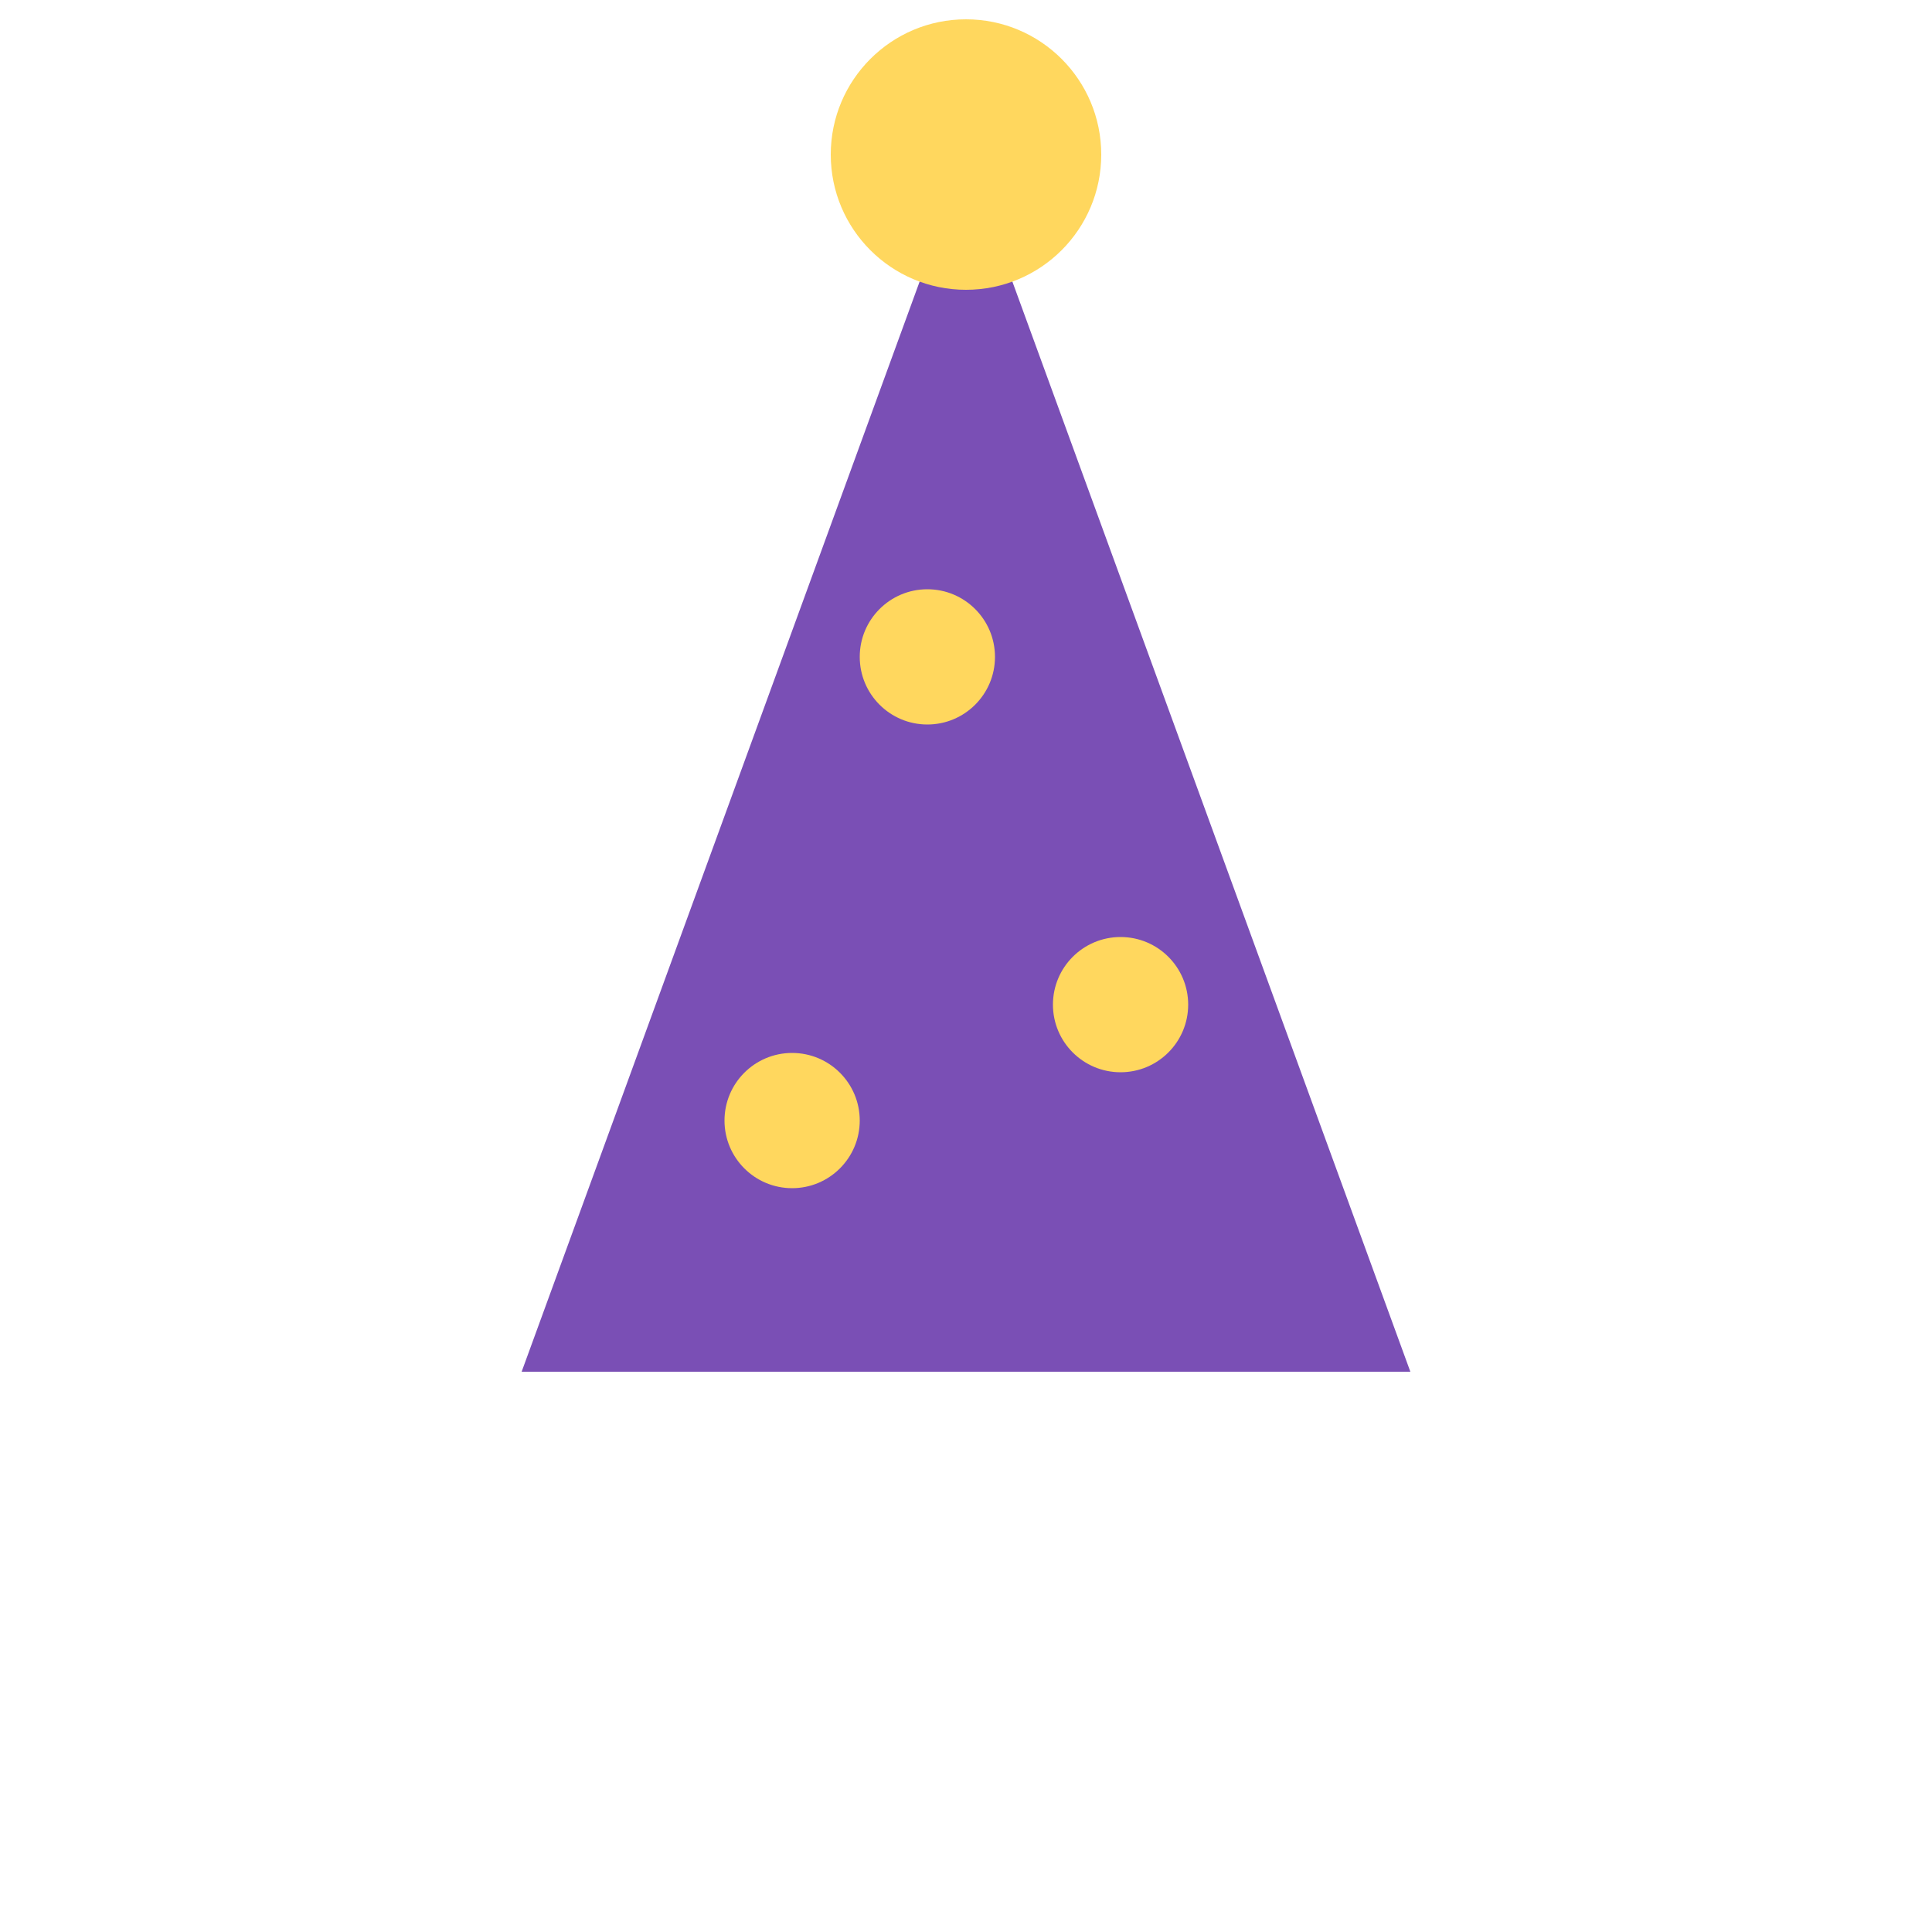
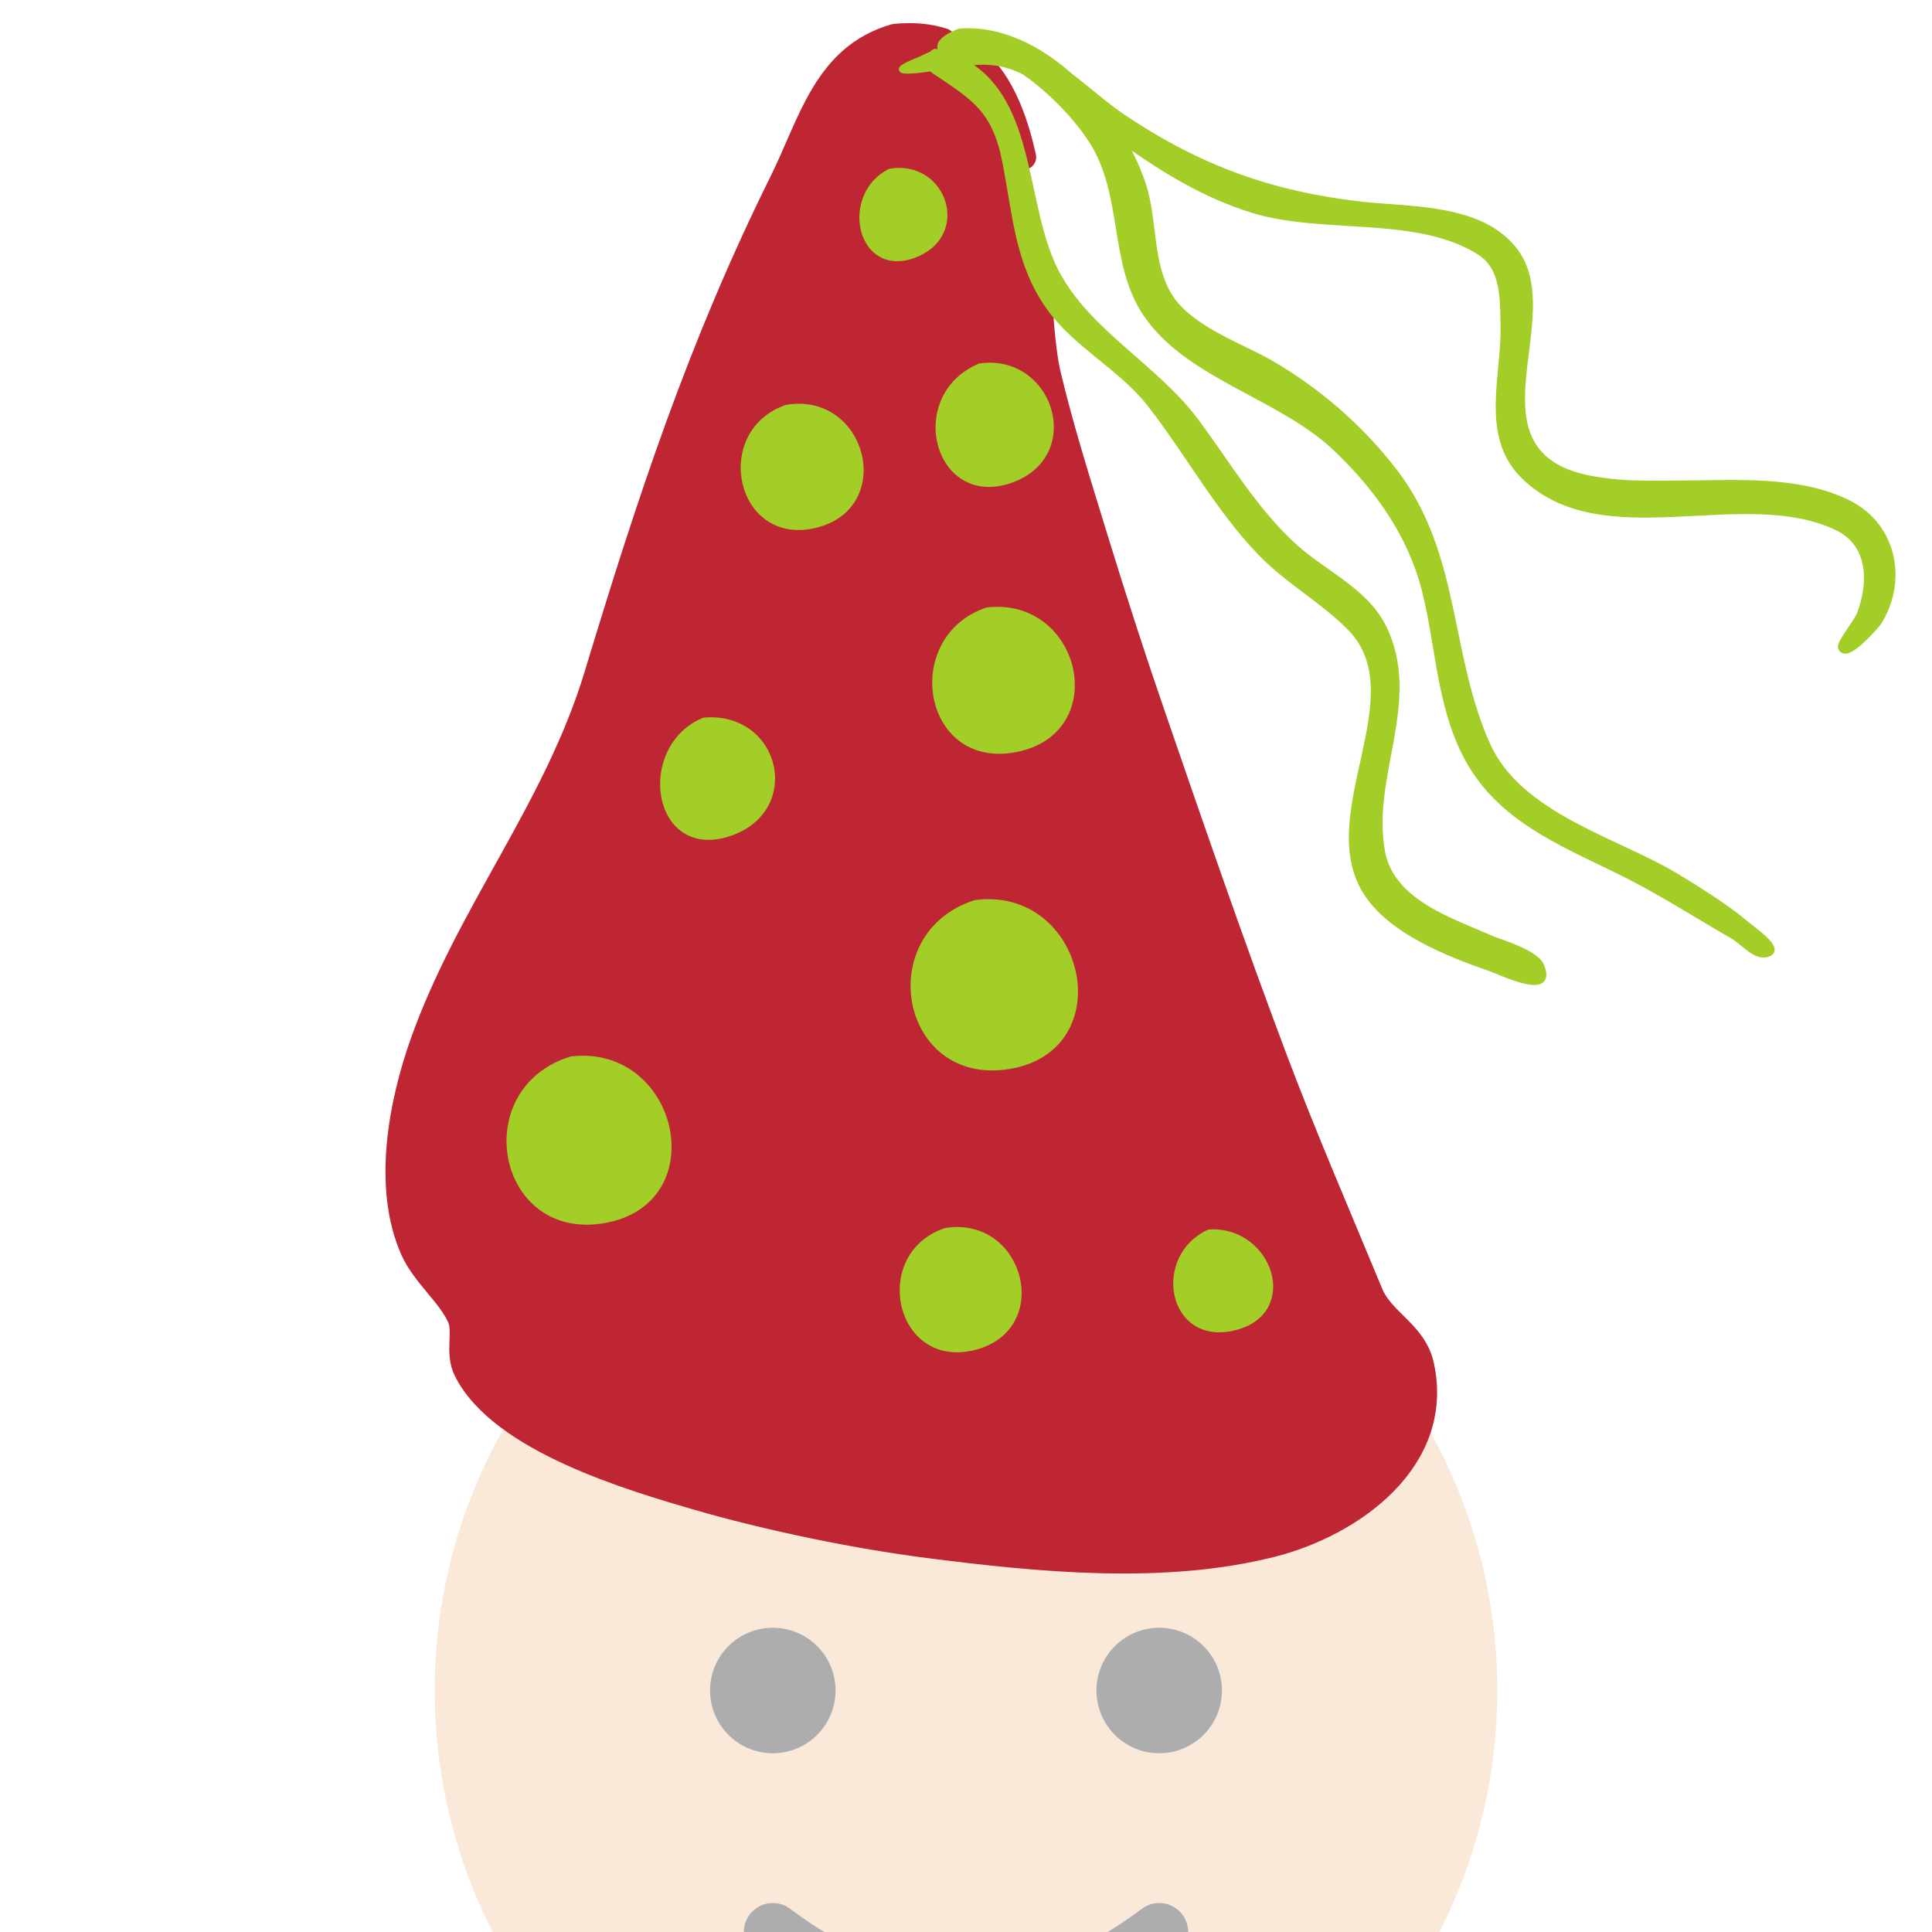
- <svg xmlns="http://www.w3.org/2000/svg" viewBox="0 0 100 100" width="100" height="100">
-   <g id="body-reference" style="display:none;opacity:0.4">
-     <g transform="scale(2.5) translate(-30,9)">
-       <rect x="41" y="62" width="5.5" height="30" fill="#f2c9a0" />
-       <rect x="53.5" y="62" width="5.5" height="30" fill="#f2c9a0" />
-       <ellipse cx="43" cy="93" rx="6" ry="3" fill="#333" />
-       <ellipse cx="57" cy="93" rx="6" ry="3" fill="#333" />
-       <circle cx="36" cy="56.5" r="3.2" fill="#f2c9a0" />
-       <circle cx="64" cy="56.5" r="3.2" fill="#f2c9a0" />
-       <path transform="translate(29,27) scale(.42)" d="M32,22 L13,65 L22,69 L37,44 Z M68,22 L87,65 L78,69 L63,44 Z" fill="#f2c9a0" />
-       <circle cx="50" cy="26" r="11" fill="#f2c9a0" />
-       <circle cx="46" cy="26" r="1.3" fill="#333" />
-       <circle cx="54" cy="26" r="1.3" fill="#333" />
-       <path d="M46,31 Q50,34 54,31" fill="none" stroke="#333" stroke-width="1.2" stroke-linecap="round" />
+ <svg xmlns="http://www.w3.org/2000/svg" width="100" height="100" viewBox="0 0 100 100">
+   <g id="body-reference" data-name="Body reference (show to align)" data-locked="true" opacity="0.4" transform=" matrix(1 0 0 1 0 0)">
+     <g id="layer-a27606e8-eee0-41a8-9c11-11f2f7227547" data-name="Group" data-locked="false" opacity="1" transform=" matrix(2.5 0 0 2.5 -75 22.5)">
+       <path transform="translate(0 0) rotate(0) scale(1 1)" d="M41 62C41 62 46.5 62 46.5 62C46.5 62 46.5 90.563 46.5 90.563C45.515 90.209 44.306 90 43 90C42.299 90 41.626 90.06 41 90.171C41 90.171 41 62 41 62Z" fill="#f2c9a0" stroke="none" stroke-width="0" opacity="1" fill-rule="nonzero" />
+       <path transform="translate(0 0) rotate(0) scale(1 1)" d="M53.5 62C53.5 62 59 62 59 62C59 62 59 90.171 59 90.171C58.374 90.06 57.701 90 57 90C55.694 90 54.485 90.209 53.5 90.563C53.5 90.563 53.5 62 53.5 62Z" fill="#f2c9a0" stroke="none" stroke-width="0" opacity="1" fill-rule="nonzero" />
+       <ellipse transform="translate(0 0) rotate(0) scale(1 1)" rx="6" ry="3" cx="43" cy="93" fill="#333" stroke="none" stroke-width="0" font-family="Times New Roman, serif" font-size="16" />
+       <ellipse transform="translate(0 0) rotate(0) scale(1 1)" rx="6" ry="3" cx="57" cy="93" fill="#333" stroke="none" stroke-width="0" font-family="Times New Roman, serif" font-size="16" />
+       <path transform="translate(0 0) rotate(0) scale(1 1)" d="M44.54 45.48C44.54 45.48 38.828 55.001 38.828 55.001C39.065 55.448 39.2 55.958 39.2 56.5C39.2 58.267 37.767 59.7 36 59.7C34.233 59.7 32.8 58.267 32.8 56.5C32.8 55.157 33.627 54.008 34.799 53.533C34.799 53.533 42.44 36.24 42.44 36.24C42.44 36.24 44.54 45.48 44.54 45.48ZM57.56 36.24C57.56 36.24 65.201 53.533 65.201 53.533C66.373 54.008 67.2 55.157 67.2 56.5C67.2 58.267 65.767 59.7 64 59.7C62.233 59.7 60.8 58.267 60.8 56.5C60.8 55.958 60.935 55.448 61.172 55.001C61.172 55.001 55.46 45.48 55.46 45.48C55.46 45.48 57.56 36.24 57.56 36.24Z" fill="#f2c9a0" stroke="none" stroke-width="0" opacity="1" fill-rule="nonzero" />
+       <path transform="translate(0 0) rotate(0) scale(1 1)" d="M39 26C39 19.925 43.925 15 50 15C56.075 15 61 19.925 61 26C61 32.075 56.075 37 50 37C43.925 37 39 32.075 39 26ZM46 27.3C46.718 27.3 47.3 26.718 47.3 26C47.3 25.282 46.718 24.7 46 24.7C45.282 24.7 44.7 25.282 44.7 26C44.7 26.718 45.282 27.3 46 27.3ZM54 27.3C54.718 27.3 55.3 26.718 55.3 26C55.3 25.282 54.718 24.7 54 24.7C53.282 24.7 52.7 25.282 52.7 26C52.7 26.718 53.282 27.3 54 27.3Z" fill="#f2c9a0" stroke="none" stroke-width="0" opacity="1" fill-rule="nonzero" />
+       <ellipse transform="translate(0 0) rotate(0) scale(1 1)" rx="1.3" ry="1.3" cx="46" cy="26" fill="#333" stroke="none" stroke-width="0" font-family="Times New Roman, serif" font-size="16" />
+       <ellipse transform="translate(0 0) rotate(0) scale(1 1)" rx="1.3" ry="1.3" cx="54" cy="26" fill="#333" stroke="none" stroke-width="0" font-family="Times New Roman, serif" font-size="16" />
+       <path transform="translate(0 0) rotate(0) scale(1 1)" d="M46,31 Q50,34 54,31" fill="none" stroke="#333" stroke-width="1.2" font-family="Times New Roman, serif" font-size="16" stroke-linecap="round" />
    </g>
  </g>
-   <g id="clothing">
-     <path d="M50,8 L73,71 L27,71 Z" fill="#7a4fb5" />
-     <circle cx="50" cy="8" r="7" fill="#ffd75e" />
-     <circle cx="48" cy="34" r="3.5" fill="#ffd75e" />
-     <circle cx="58" cy="52" r="3.5" fill="#ffd75e" />
-     <circle cx="41" cy="58" r="3.5" fill="#ffd75e" />
+   <g id="clothing" data-name="Clothing" data-locked="false" opacity="1" transform=" matrix(1 0 0 1 0 0)">
+     <path transform="translate(0 0) rotate(0) scale(1 1) matrix(1 0 0 1 0 0)" d="M54.272 19.433C54.959 22.301 55.856 25.114 56.721 27.933C57.647 30.948 58.615 33.951 59.643 36.933C61.688 42.869 63.728 48.808 65.939 54.683C67.492 58.81 69.248 62.858 70.933 66.933C71.548 68.422 73.207 68.971 73.58 70.683C74.647 75.568 69.965 78.903 65.816 79.951C60.188 81.373 53.714 80.721 48.066 79.999C44.306 79.519 39.724 78.571 36.066 77.506C32.689 76.522 25.932 74.543 24.128 70.933C23.658 69.994 24.132 68.952 23.793 68.183C23.28 67.019 21.941 65.975 21.367 64.683C19.931 61.45 20.757 57.104 21.891 53.933C24.297 47.205 28.788 41.877 30.89 34.933C33.629 25.885 36.267 17.892 40.459 9.433C41.989 6.345 42.726 2.925 46.316 1.885C47.275 1.789 48.104 1.874 48.823 2.109C48.668 2.262 48.597 2.438 48.746 2.619C48.669 2.643 48.588 2.67 48.504 2.699C48.467 2.691 48.429 2.682 48.392 2.674C48.333 2.709 48.284 2.751 48.242 2.796C47.978 2.904 47.727 3.045 47.461 3.151C45.837 3.802 47.043 3.708 48.223 3.54C48.268 3.595 48.324 3.647 48.392 3.692C50.435 5.064 51.494 5.666 52.027 8.358C52.496 10.728 52.639 13.009 53.781 15.078C53.898 16.801 54.011 18.342 54.272 19.433ZM50.639 3.205C51.839 4.356 52.543 6.135 52.981 8.133C52.469 6.114 51.731 4.265 49.966 3.265C50.2 3.234 50.424 3.214 50.639 3.205ZM29.566 54.831C24.403 56.429 25.854 64.152 31.316 63.151C36.77 62.151 34.942 54.19 29.566 54.831ZM50.482 46.737C45.344 48.387 46.731 56.09 52.232 55.182C57.852 54.253 56.012 46.006 50.482 46.737ZM62.578 63.79C59.813 65.059 60.55 69.475 63.828 68.725C67.208 67.952 65.709 63.575 62.578 63.79ZM48.96 63.706C45.212 64.955 46.467 70.769 50.46 69.72C54.331 68.704 52.868 63.098 48.96 63.706ZM36.447 37.291C33.081 38.677 33.857 44.38 37.697 43.148C41.419 41.954 40.258 36.977 36.447 37.291ZM51.097 31.59C46.802 33.046 47.888 39.719 52.597 38.776C57.365 37.821 55.778 31.046 51.097 31.59ZM40.732 21.098C36.999 22.368 38.218 28.174 42.232 27.167C46.178 26.177 44.699 20.451 40.732 21.098ZM50.718 18.96C46.952 20.566 48.538 26.353 52.468 24.79C55.948 23.406 54.326 18.45 50.718 18.96ZM46.066 8.882C43.607 10.131 44.492 14.26 47.316 13.198C50.114 12.146 48.854 8.41 46.066 8.882Z" fill="#be2633" stroke="#be2633" stroke-width="1.3" opacity="1" stroke-linejoin="round" fill-rule="nonzero" stroke-opacity="1" />
+     <path transform="translate(0 0) rotate(0) scale(1 1) matrix(1 0 0 1 0 0)" d="M31.316 63.151C25.854 64.152 24.403 56.429 29.566 54.831C34.942 54.19 36.77 62.151 31.316 63.151Z" fill="#a3ce27" stroke="#a3ce27" stroke-width="0.3" opacity="1" stroke-linejoin="round" fill-rule="nonzero" stroke-opacity="1" />
+     <path transform="translate(0 0) rotate(0) scale(1 1) matrix(1 0 0 1 0 0)" d="M52.232 55.182C46.731 56.09 45.344 48.387 50.482 46.737C56.012 46.006 57.852 54.253 52.232 55.182Z" fill="#a3ce27" stroke="#a3ce27" stroke-width="0.3" opacity="1" stroke-linejoin="round" fill-rule="nonzero" stroke-opacity="1" />
+     <path transform="translate(0 0) rotate(0) scale(1 1) matrix(1 0 0 1 0 0)" d="M63.828 68.725C60.55 69.475 59.813 65.059 62.578 63.79C65.709 63.575 67.208 67.952 63.828 68.725Z" fill="#a3ce27" stroke="#a3ce27" stroke-width="0.3" opacity="1" stroke-linejoin="round" fill-rule="nonzero" stroke-opacity="1" />
+     <path transform="translate(0 0) rotate(0) scale(1 1) matrix(1 0 0 1 0 0)" d="M50.46 69.72C46.467 70.769 45.212 64.955 48.96 63.706C52.868 63.098 54.331 68.704 50.46 69.72Z" fill="#a3ce27" stroke="#a3ce27" stroke-width="0.3" opacity="1" stroke-linejoin="round" fill-rule="nonzero" stroke-opacity="1" />
+     <path transform="translate(0 0) rotate(0) scale(1 1) matrix(1 0 0 1 0 0)" d="M37.697 43.148C33.857 44.38 33.081 38.677 36.447 37.291C40.258 36.977 41.419 41.954 37.697 43.148Z" fill="#a3ce27" stroke="#a3ce27" stroke-width="0.3" opacity="1" stroke-linejoin="round" fill-rule="nonzero" stroke-opacity="1" />
+     <path transform="translate(0 0) rotate(0) scale(1 1) matrix(1 0 0 1 0 0)" d="M52.597 38.776C47.888 39.719 46.802 33.046 51.097 31.59C55.778 31.046 57.365 37.821 52.597 38.776Z" fill="#a3ce27" stroke="#a3ce27" stroke-width="0.3" opacity="1" stroke-linejoin="round" fill-rule="nonzero" stroke-opacity="1" />
+     <path transform="translate(0 0) rotate(0) scale(1 1) matrix(1 0 0 1 0 0)" d="M42.232 27.167C38.218 28.174 36.999 22.368 40.732 21.098C44.699 20.451 46.178 26.177 42.232 27.167Z" fill="#a3ce27" stroke="#a3ce27" stroke-width="0.3" opacity="1" stroke-linejoin="round" fill-rule="nonzero" stroke-opacity="1" />
+     <path transform="translate(0 0) rotate(0) scale(1 1) matrix(1 0 0 1 0 0)" d="M52.468 24.79C48.538 26.353 46.952 20.566 50.718 18.96C54.326 18.45 55.948 23.406 52.468 24.79Z" fill="#a3ce27" stroke="#a3ce27" stroke-width="0.3" opacity="1" stroke-linejoin="round" fill-rule="nonzero" stroke-opacity="1" />
+     <path transform="translate(0 0) rotate(0) scale(1 1) matrix(1 0 0 1 0 0)" d="M47.316 13.198C44.492 14.26 43.607 10.131 46.066 8.882C48.854 8.41 50.114 12.146 47.316 13.198Z" fill="#a3ce27" stroke="#a3ce27" stroke-width="0.3" opacity="1" stroke-linejoin="round" fill-rule="nonzero" stroke-opacity="1" />
+     <path transform="translate(0 0) rotate(0) scale(1 1) matrix(1 0 0 1 0 0)" d="M54.677 14.108C56.307 17.217 59.835 19.002 61.945 21.858C63.541 24.018 64.992 26.482 67.017 28.308C68.531 29.674 70.686 30.589 71.615 32.483C73.483 36.292 70.802 40.204 71.543 44.108C72.04 46.726 75.144 47.664 77.267 48.614C77.491 48.715 79.485 49.292 79.773 49.983C80.486 51.692 77.733 50.329 77.142 50.124C74.983 49.375 71.916 48.183 70.662 46.108C68.21 42.05 73.307 35.961 69.869 32.483C68.459 31.055 66.673 30.085 65.267 28.635C63.037 26.335 61.486 23.424 59.517 20.907C58.012 18.986 55.675 17.858 54.267 15.856C52.67 13.586 52.555 11.029 52.027 8.358C51.494 5.666 50.435 5.064 48.392 3.692C48.324 3.647 48.268 3.595 48.223 3.54C47.043 3.708 45.837 3.802 47.461 3.151C47.727 3.045 47.978 2.904 48.242 2.796C48.284 2.751 48.333 2.709 48.392 2.674C48.429 2.682 48.467 2.691 48.504 2.699C48.588 2.67 48.669 2.643 48.746 2.619C48.346 2.135 49.529 1.681 49.656 1.63C51.709 1.464 53.728 2.453 55.4 3.942C56.358 4.675 57.272 5.498 58.211 6.123C62.143 8.74 65.819 10.055 70.461 10.586C72.993 10.876 76.691 10.669 78.432 13.006C80.696 16.043 76.857 21.663 80.291 24.006C81.286 24.685 82.675 24.872 83.836 24.974C84.788 25.057 86.271 25.023 86.961 25.022C89.753 25.018 93.12 24.736 95.711 26.057C98.026 27.237 98.607 30.071 97.211 32.257C97.211 32.258 95.532 34.285 95.281 33.506C95.207 33.28 96.113 32.189 96.274 31.756C96.886 30.104 96.832 28.138 95.086 27.303C90.217 24.974 82.938 28.657 78.856 24.631C76.749 22.554 77.875 19.422 77.819 16.881C77.789 15.514 77.859 13.858 76.586 13.05C73.364 11.003 68.461 11.997 64.836 10.87C62.295 10.08 60.184 8.758 58.135 7.302C58.592 8.084 58.952 8.879 59.191 9.639C59.772 11.485 59.489 13.719 60.571 15.389C61.624 17.015 64.211 17.911 65.656 18.732C68.147 20.148 70.423 22.119 72.167 24.389C75.465 28.682 74.872 33.775 76.968 38.514C78.6 42.203 83.567 43.461 86.656 45.292C87.579 45.84 89.345 46.949 90.156 47.642C90.714 48.12 92.214 49.096 91.531 49.365C90.88 49.621 90.263 48.771 89.656 48.424C87.858 47.396 86.13 46.276 84.281 45.336C81.351 43.848 78.132 42.689 76.281 39.802C74.503 37.029 74.528 33.609 73.737 30.514C73.003 27.647 71.282 25.243 69.156 23.219C66.258 20.461 61.465 19.49 59.281 16.195C57.528 13.551 58.29 10.039 56.496 7.264C55.696 6.026 54.403 4.688 53.034 3.73C52.057 3.229 51.159 3.108 49.966 3.265C53.523 5.281 52.912 10.743 54.677 14.108Z" fill="#a3ce27" stroke="#a3ce27" stroke-width="0.3" opacity="1" stroke-linejoin="round" fill-rule="nonzero" stroke-opacity="1" />
  </g>
</svg>
